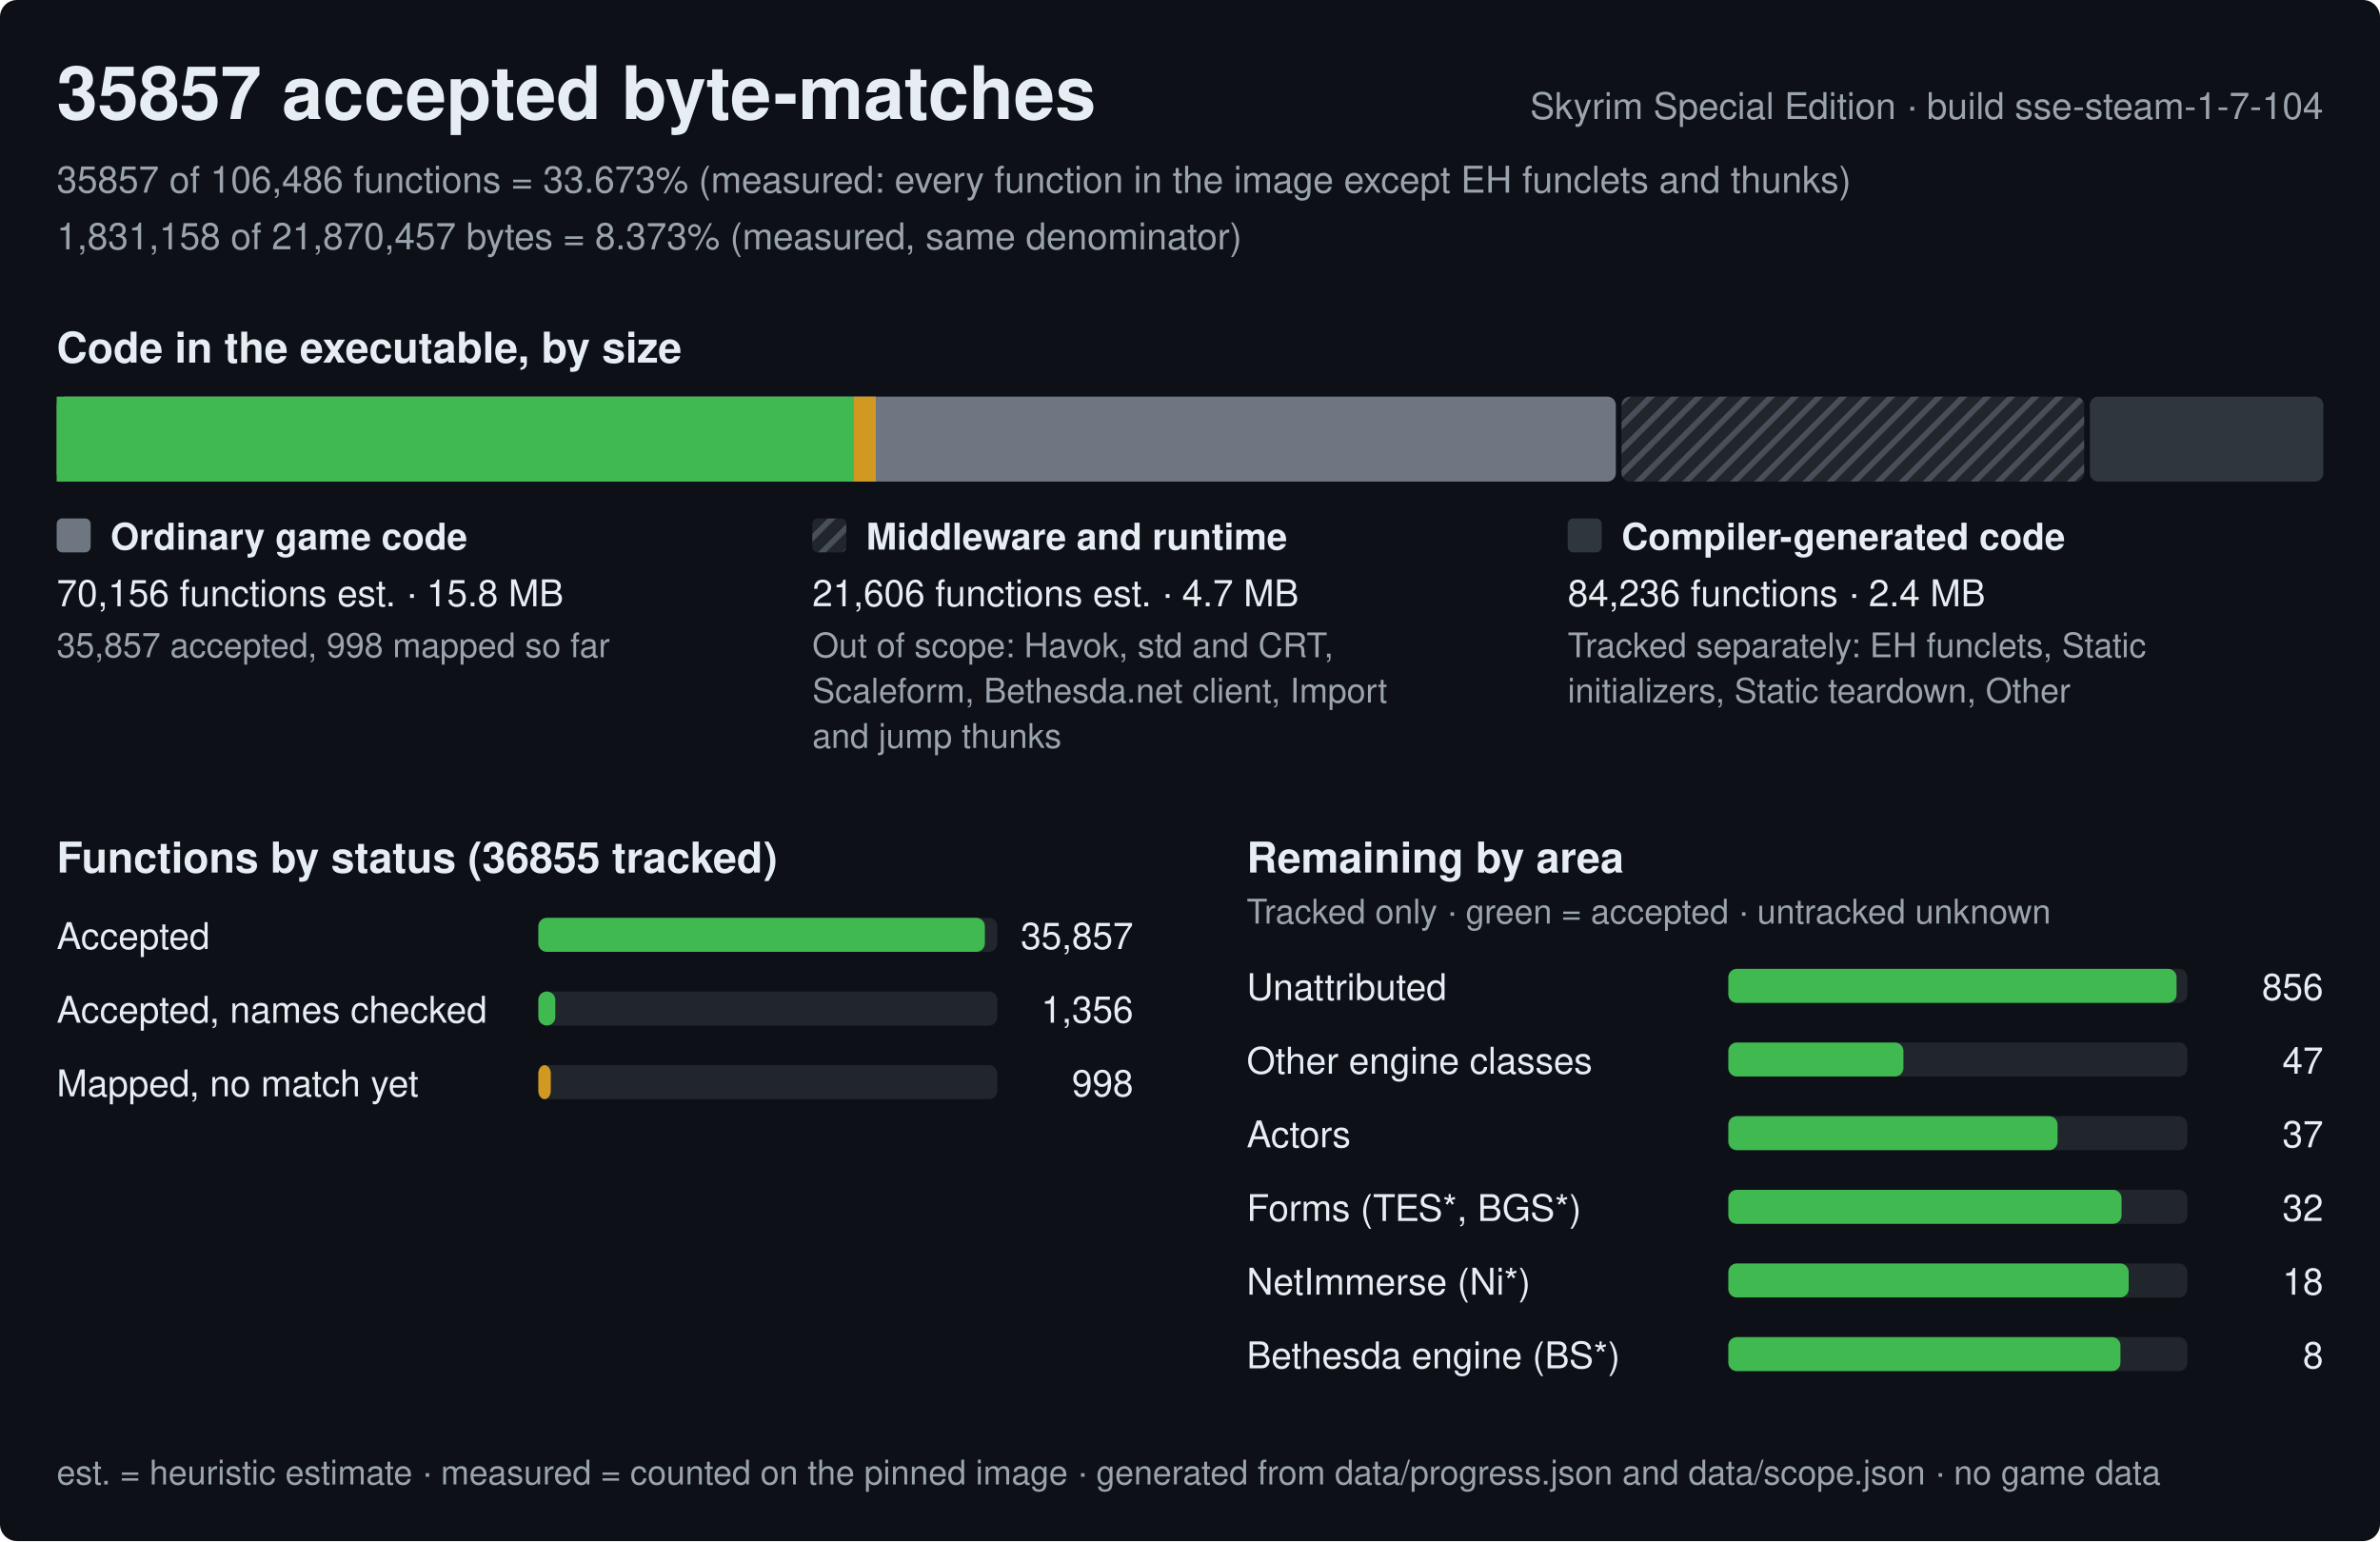
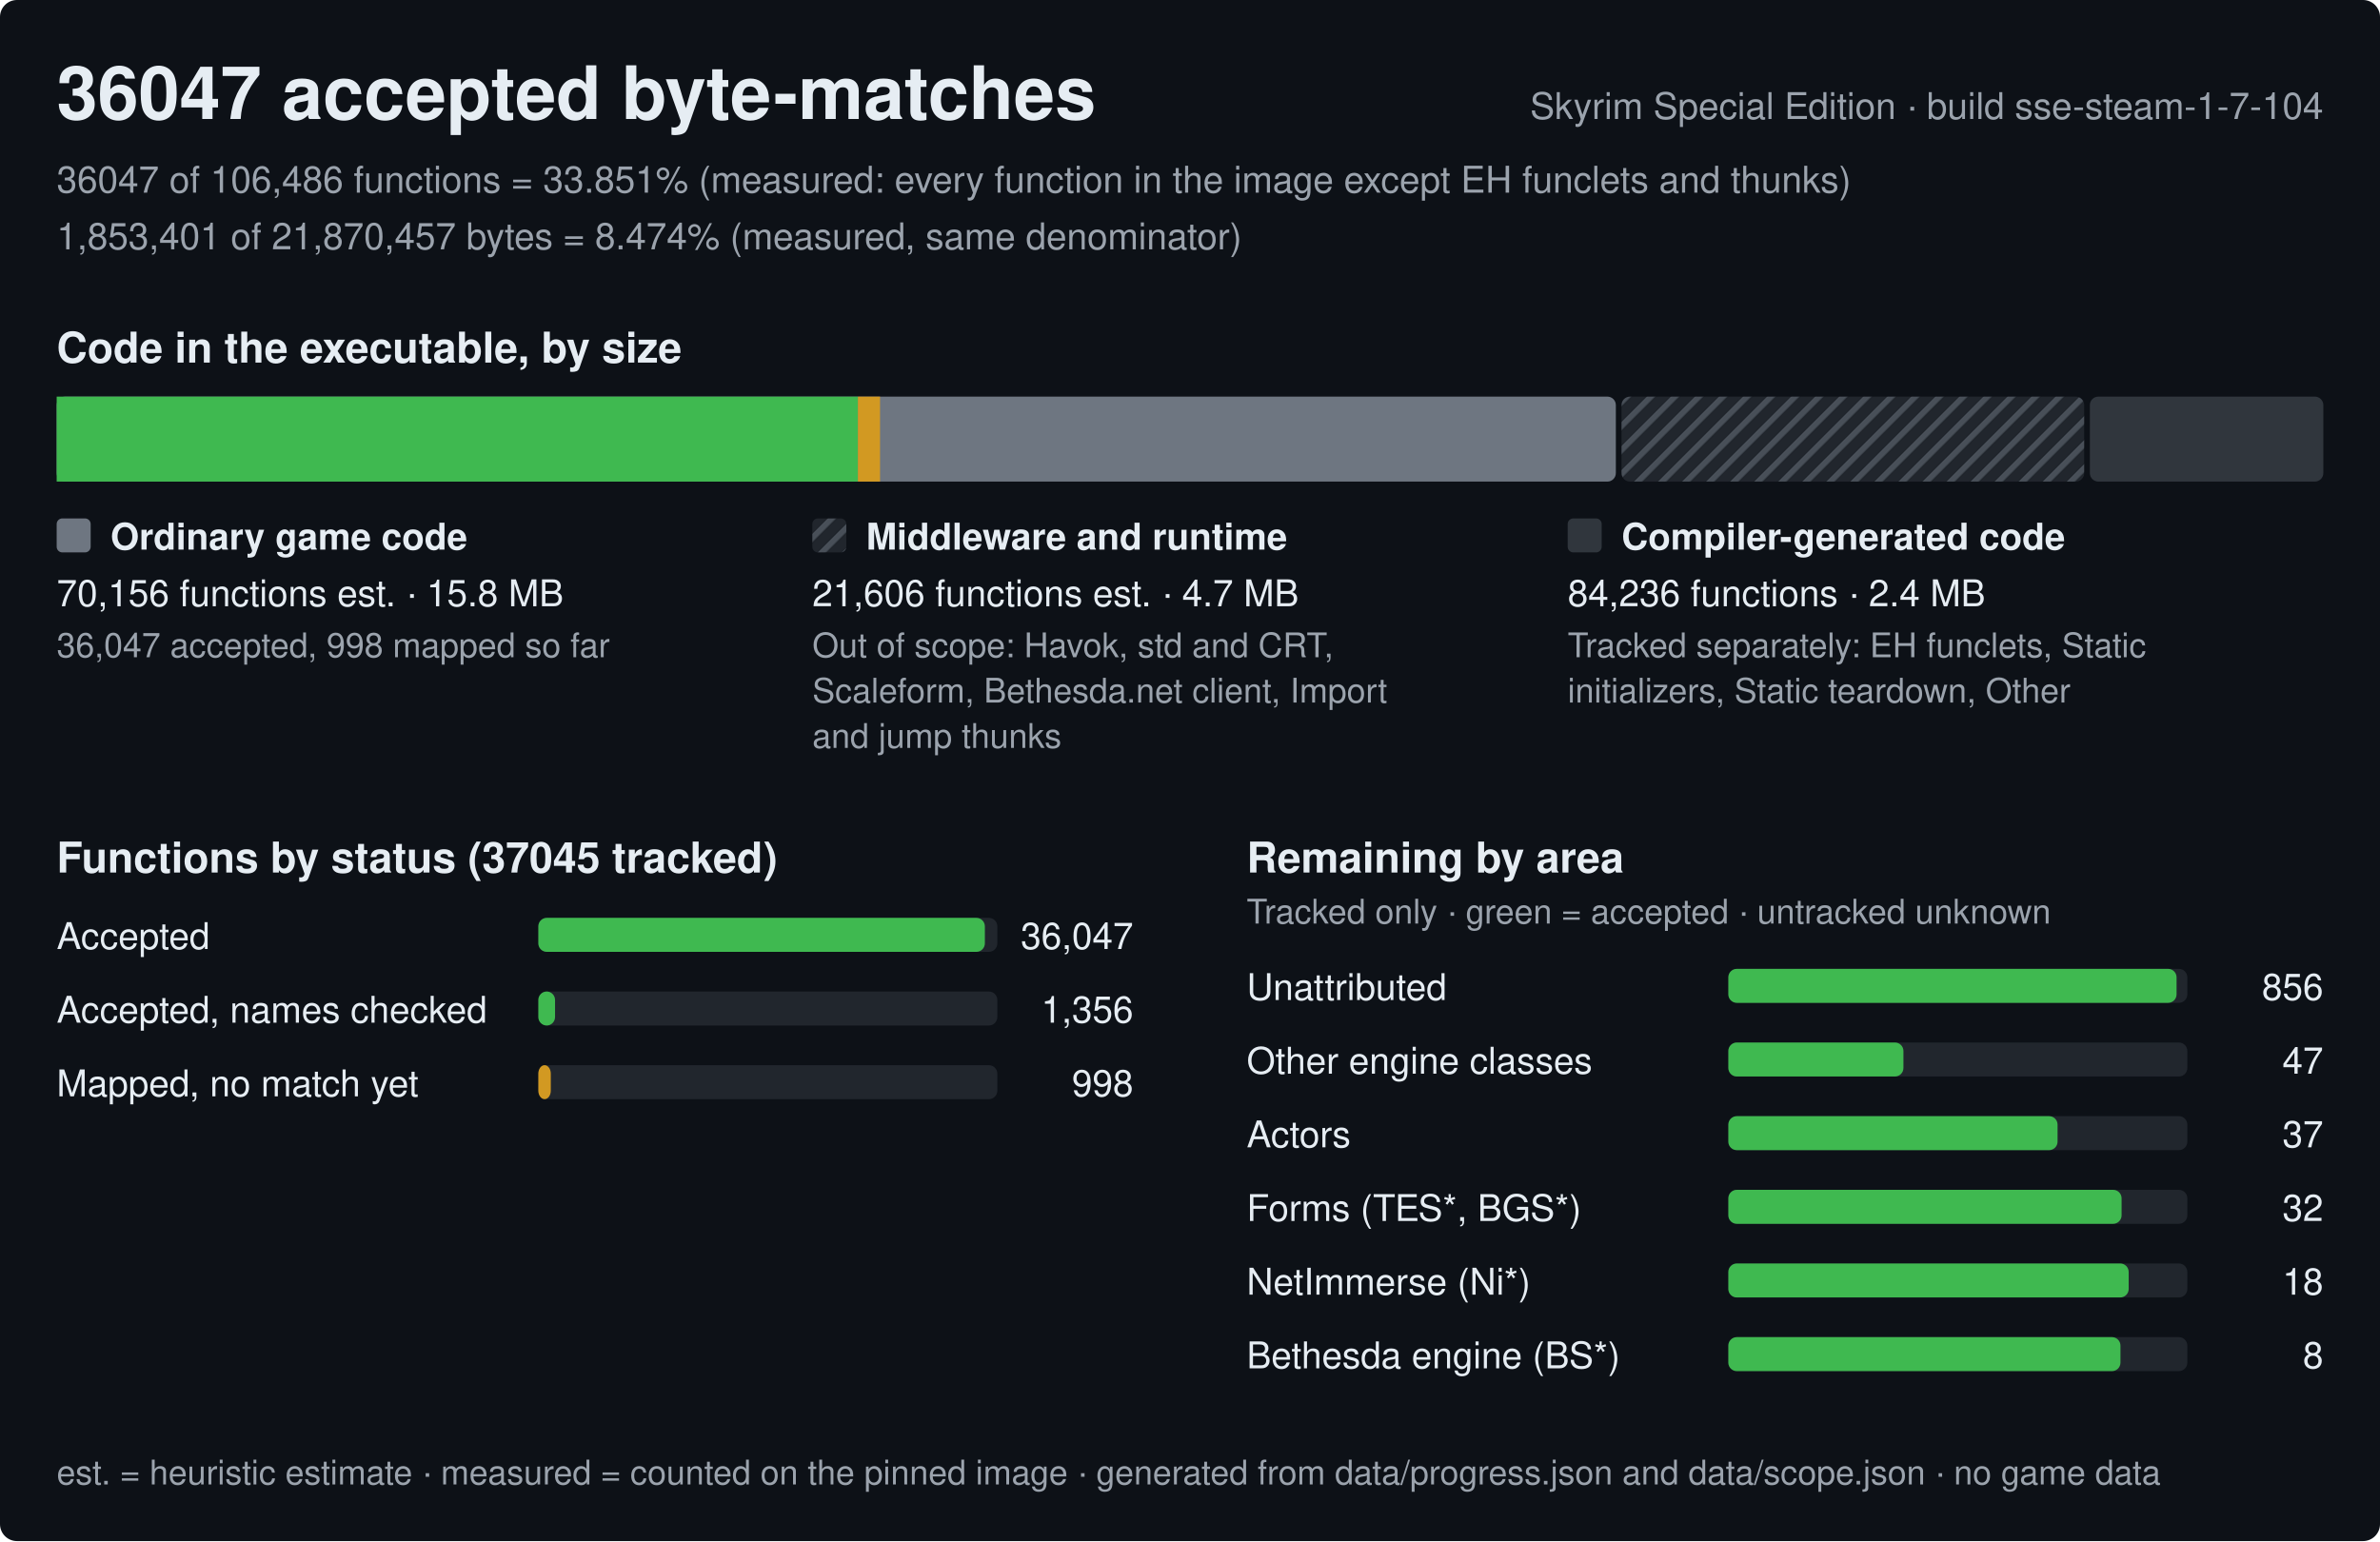
<svg xmlns="http://www.w3.org/2000/svg" width="840" height="544" viewBox="0 0 840 544" role="img" aria-label="Progress of the Skyrim Special Edition byte-matching reconstruction, build sse-steam-1-7-104">
  <style>text{font-family:-apple-system,BlinkMacSystemFont,'Segoe UI',Helvetica,Arial,sans-serif;fill:#e6edf3;white-space:pre}.h{font-size:26px;font-weight:600}.st{font-size:15px;font-weight:600}.lb{font-size:13px;font-weight:600}.bl{font-size:12px;font-weight:600;stroke:#0d1117;stroke-width:3px;paint-order:stroke;stroke-linejoin:round}.rl{font-size:13px}.fn{font-size:12px;fill:#9ba3ad}.mu{fill:#9ba3ad}</style>
  <defs>
    <pattern id="hx" width="6" height="6" patternUnits="userSpaceOnUse" patternTransform="rotate(45)">
      <rect width="6" height="6" fill="#21262d" />
      <rect width="2" height="6" fill="#484f58" />
    </pattern>
  </defs>
  <rect width="840" height="544" rx="6" fill="#0d1117" />
-   <text x="20" y="42" class="h">35857 accepted byte-matches</text>
+   <text x="20" y="42" class="h">36047 accepted byte-matches</text>
  <text x="820" y="42" class="rl mu" text-anchor="end">Skyrim Special Edition · build sse-steam-1-7-104</text>
-   <text x="20" y="68" class="rl mu">35857 of 106,486 functions = 33.673% (measured: every function in the image except EH funclets and thunks)</text>
-   <text x="20" y="88" class="rl mu">1,831,158 of 21,870,457 bytes = 8.373% (measured, same denominator)</text>
+   <text x="20" y="68" class="rl mu">36047 of 106,486 functions = 33.851% (measured: every function in the image except EH funclets and thunks)</text>
+   <text x="20" y="88" class="rl mu">1,853,401 of 21,870,457 bytes = 8.474% (measured, same denominator)</text>
  <text x="20" y="128" class="st">Code in the executable, by size</text>
  <rect x="20" y="140" width="550.3" height="30" rx="3" fill="#6e7681" />
-   <rect x="20" y="140" width="281.3" height="30" fill="#3fb950" />
-   <rect x="301.3" y="140" width="7.8" height="30" fill="#d29922" />
+   <rect x="20" y="140" width="282.8" height="30" fill="#3fb950" />
+   <rect x="302.8" y="140" width="7.8" height="30" fill="#d29922" />
  <rect x="572.3" y="140" width="163.3" height="30" rx="3" fill="url(#hx)" />
  <rect x="737.6" y="140" width="82.4" height="30" rx="3" fill="#30363d" />
  <rect x="20" y="183" width="12" height="12" rx="2" fill="#6e7681" />
  <text x="39" y="194" class="lb">Ordinary game code</text>
  <text x="20" y="214" class="rl">70,156 functions est. · 15.8 MB</text>
-   <text x="20" y="232" class="fn">35,857 accepted, 998 mapped so far</text>
+   <text x="20" y="232" class="fn">36,047 accepted, 998 mapped so far</text>
  <rect x="286.7" y="183" width="12" height="12" rx="2" fill="url(#hx)" />
  <text x="305.7" y="194" class="lb">Middleware and runtime</text>
  <text x="286.7" y="214" class="rl">21,606 functions est. · 4.7 MB</text>
  <text x="286.7" y="232" class="fn">Out of scope: Havok, std and CRT,</text>
  <text x="286.7" y="248" class="fn">Scaleform, Bethesda.net client, Import</text>
  <text x="286.7" y="264" class="fn">and jump thunks</text>
  <rect x="553.3" y="183" width="12" height="12" rx="2" fill="#30363d" />
  <text x="572.3" y="194" class="lb">Compiler-generated code</text>
  <text x="553.3" y="214" class="rl">84,236 functions · 2.4 MB</text>
  <text x="553.3" y="232" class="fn">Tracked separately: EH funclets, Static</text>
  <text x="553.3" y="248" class="fn">initializers, Static teardown, Other</text>
-   <text x="20" y="308" class="st">Functions by status (36855 tracked)</text>
+   <text x="20" y="308" class="st">Functions by status (37045 tracked)</text>
  <text x="20" y="335" class="rl">Accepted</text>
  <rect x="190" y="324" width="162.0" height="12" rx="3" fill="#21262d" />
  <rect x="190" y="324" width="157.6" height="12" rx="3" fill="#3fb950" />
-   <text x="400.0" y="335" class="rl" text-anchor="end">35,857</text>
+   <text x="400.0" y="335" class="rl" text-anchor="end">36,047</text>
  <text x="20" y="361" class="rl">Accepted, names checked</text>
  <rect x="190" y="350" width="162.0" height="12" rx="3" fill="#21262d" />
-   <rect x="190" y="350" width="6" height="12" rx="3" fill="#3fb950" />
+   <rect x="190" y="350" width="5.9" height="12" rx="3" fill="#3fb950" />
  <text x="400.0" y="361" class="rl" text-anchor="end">1,356</text>
  <text x="20" y="387" class="rl">Mapped, no match yet</text>
  <rect x="190" y="376" width="162.0" height="12" rx="3" fill="#21262d" />
  <rect x="190" y="376" width="4.4" height="12" rx="3" fill="#d29922" />
  <text x="400.0" y="387" class="rl" text-anchor="end">998</text>
  <text x="440.0" y="308" class="st">Remaining by area</text>
  <text x="440.0" y="326" class="fn">Tracked only · green = accepted · untracked unknown</text>
  <text x="440.0" y="353" class="rl">Unattributed</text>
  <rect x="610.0" y="342" width="162.0" height="12" rx="3" fill="#21262d" />
  <rect x="610.0" y="342" width="158.2" height="12" rx="3" fill="#3fb950" />
  <text x="820.0" y="353" class="rl" text-anchor="end">856</text>
  <text x="440.0" y="379" class="rl">Other engine classes</text>
  <rect x="610.0" y="368" width="162.0" height="12" rx="3" fill="#21262d" />
  <rect x="610.0" y="368" width="61.8" height="12" rx="3" fill="#3fb950" />
  <text x="820.0" y="379" class="rl" text-anchor="end">47</text>
  <text x="440.0" y="405" class="rl">Actors</text>
  <rect x="610.0" y="394" width="162.0" height="12" rx="3" fill="#21262d" />
  <rect x="610.0" y="394" width="116.2" height="12" rx="3" fill="#3fb950" />
  <text x="820.0" y="405" class="rl" text-anchor="end">37</text>
  <text x="440.0" y="431" class="rl">Forms (TES*, BGS*)</text>
  <rect x="610.0" y="420" width="162.0" height="12" rx="3" fill="#21262d" />
  <rect x="610.0" y="420" width="138.8" height="12" rx="3" fill="#3fb950" />
  <text x="820.0" y="431" class="rl" text-anchor="end">32</text>
  <text x="440.0" y="457" class="rl">NetImmerse (Ni*)</text>
  <rect x="610.0" y="446" width="162.0" height="12" rx="3" fill="#21262d" />
  <rect x="610.0" y="446" width="141.3" height="12" rx="3" fill="#3fb950" />
  <text x="820.0" y="457" class="rl" text-anchor="end">18</text>
  <text x="440.0" y="483" class="rl">Bethesda engine (BS*)</text>
  <rect x="610.0" y="472" width="162.0" height="12" rx="3" fill="#21262d" />
  <rect x="610.0" y="472" width="138.4" height="12" rx="3" fill="#3fb950" />
  <text x="820.0" y="483" class="rl" text-anchor="end">8</text>
  <text x="20" y="524" class="fn">est. = heuristic estimate · measured = counted on the pinned image · generated from data/progress.json and data/scope.json · no game data</text>
</svg>
